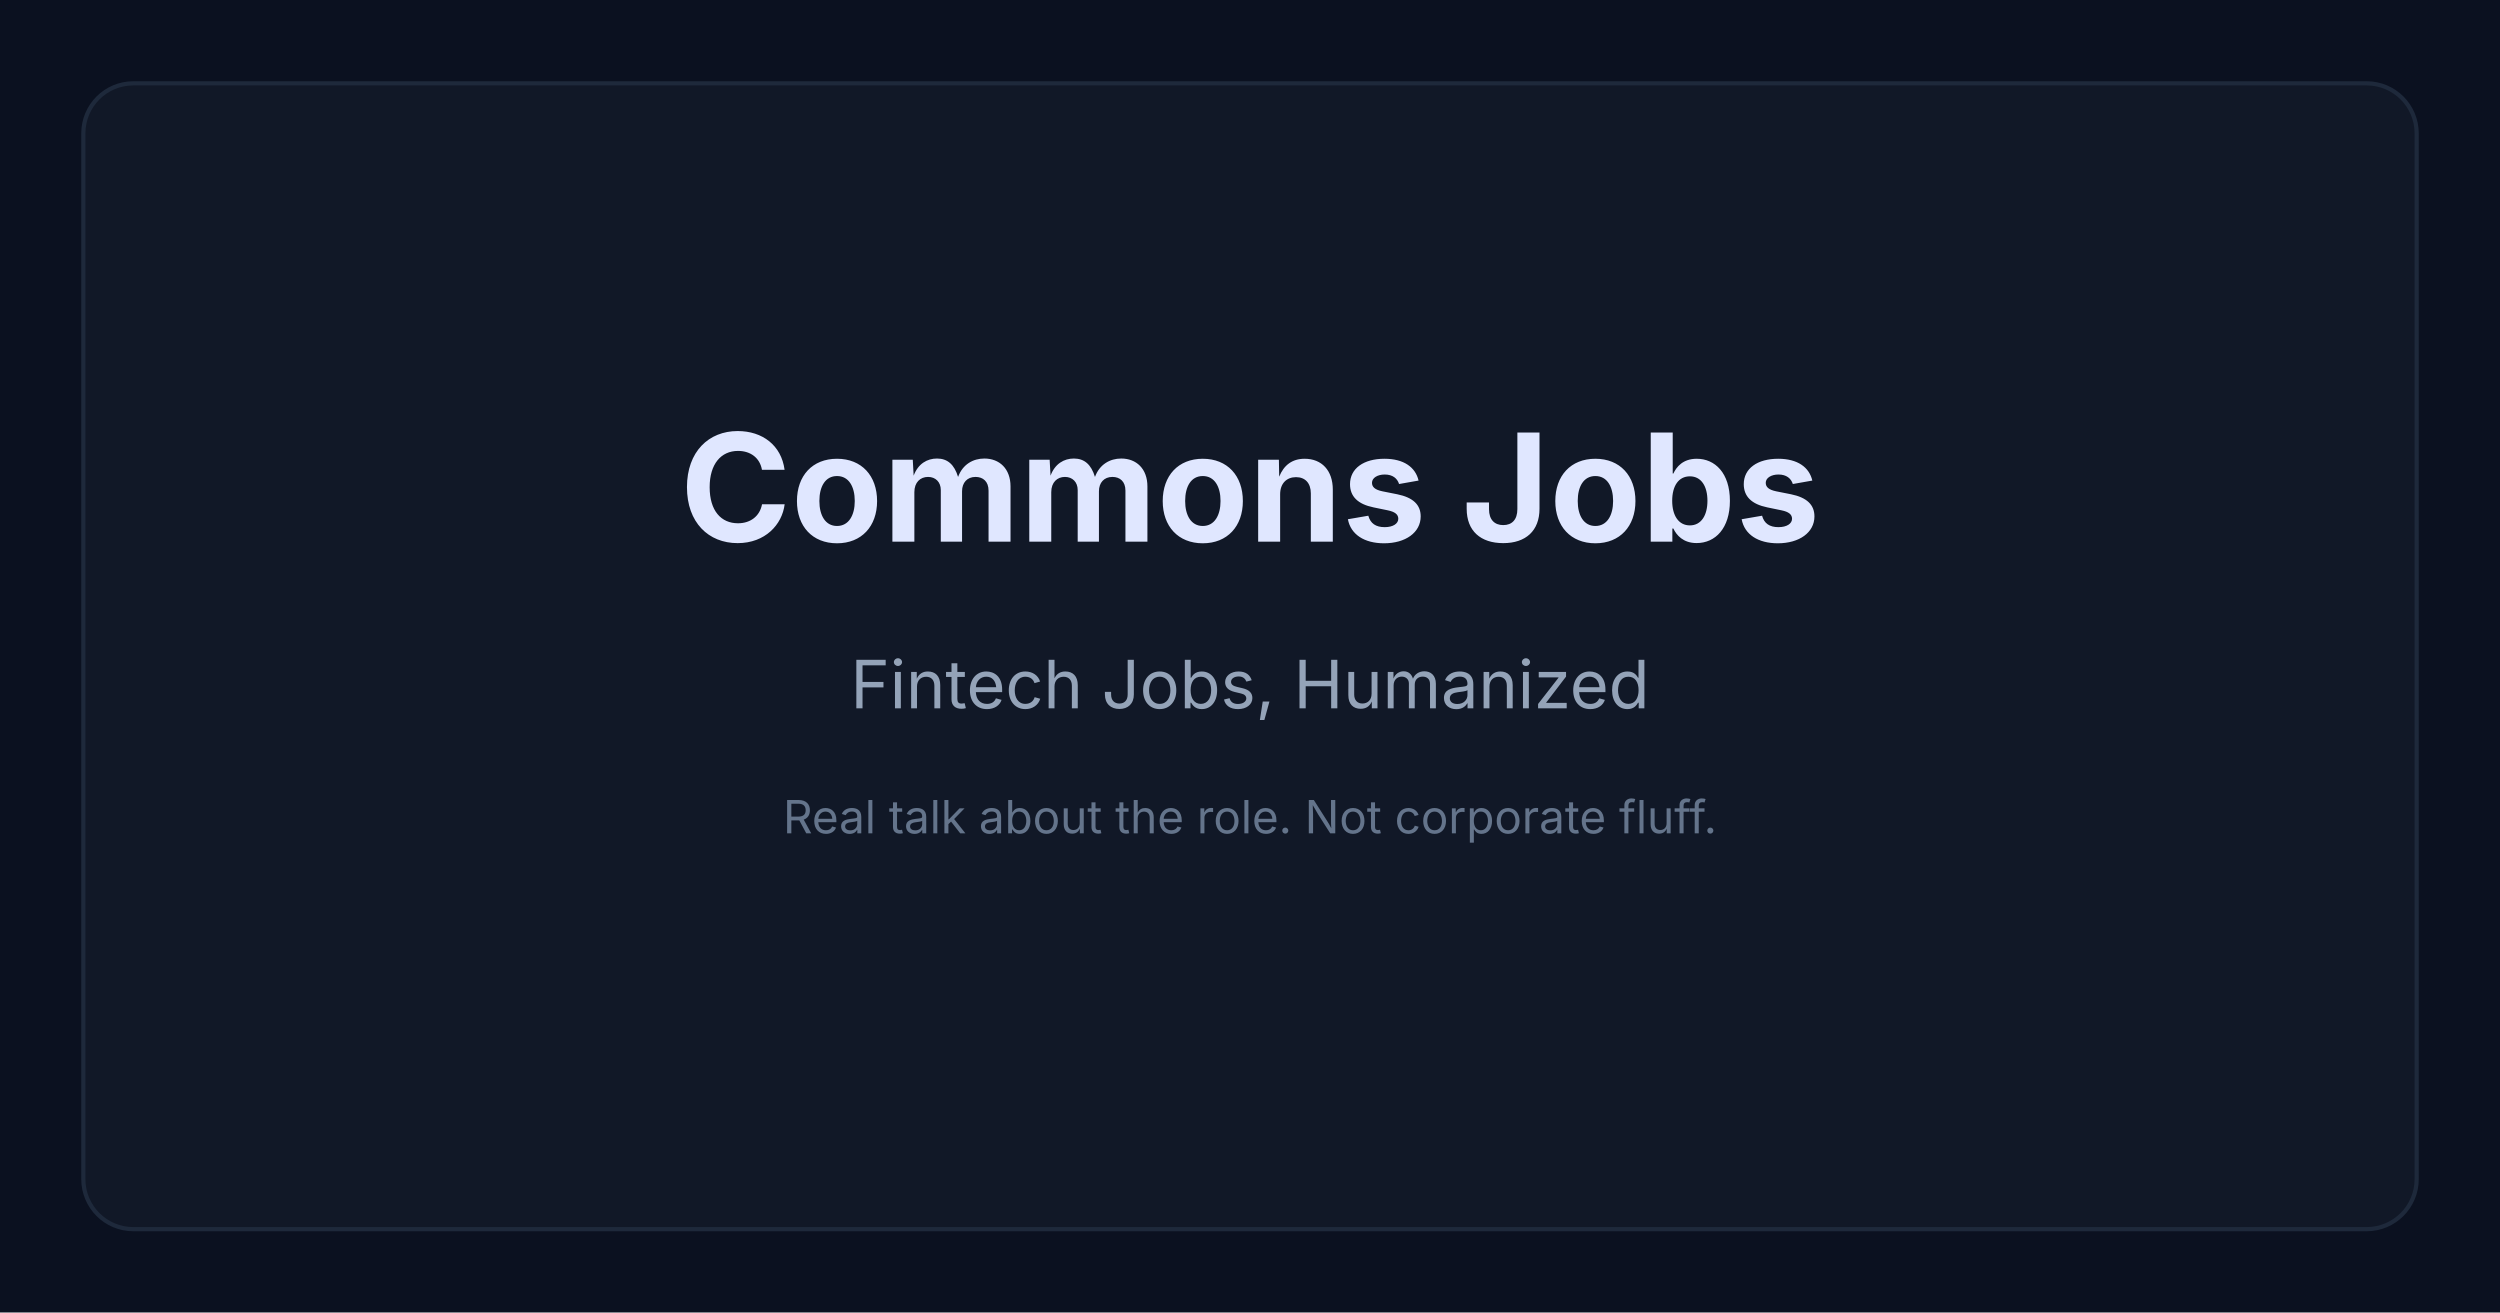
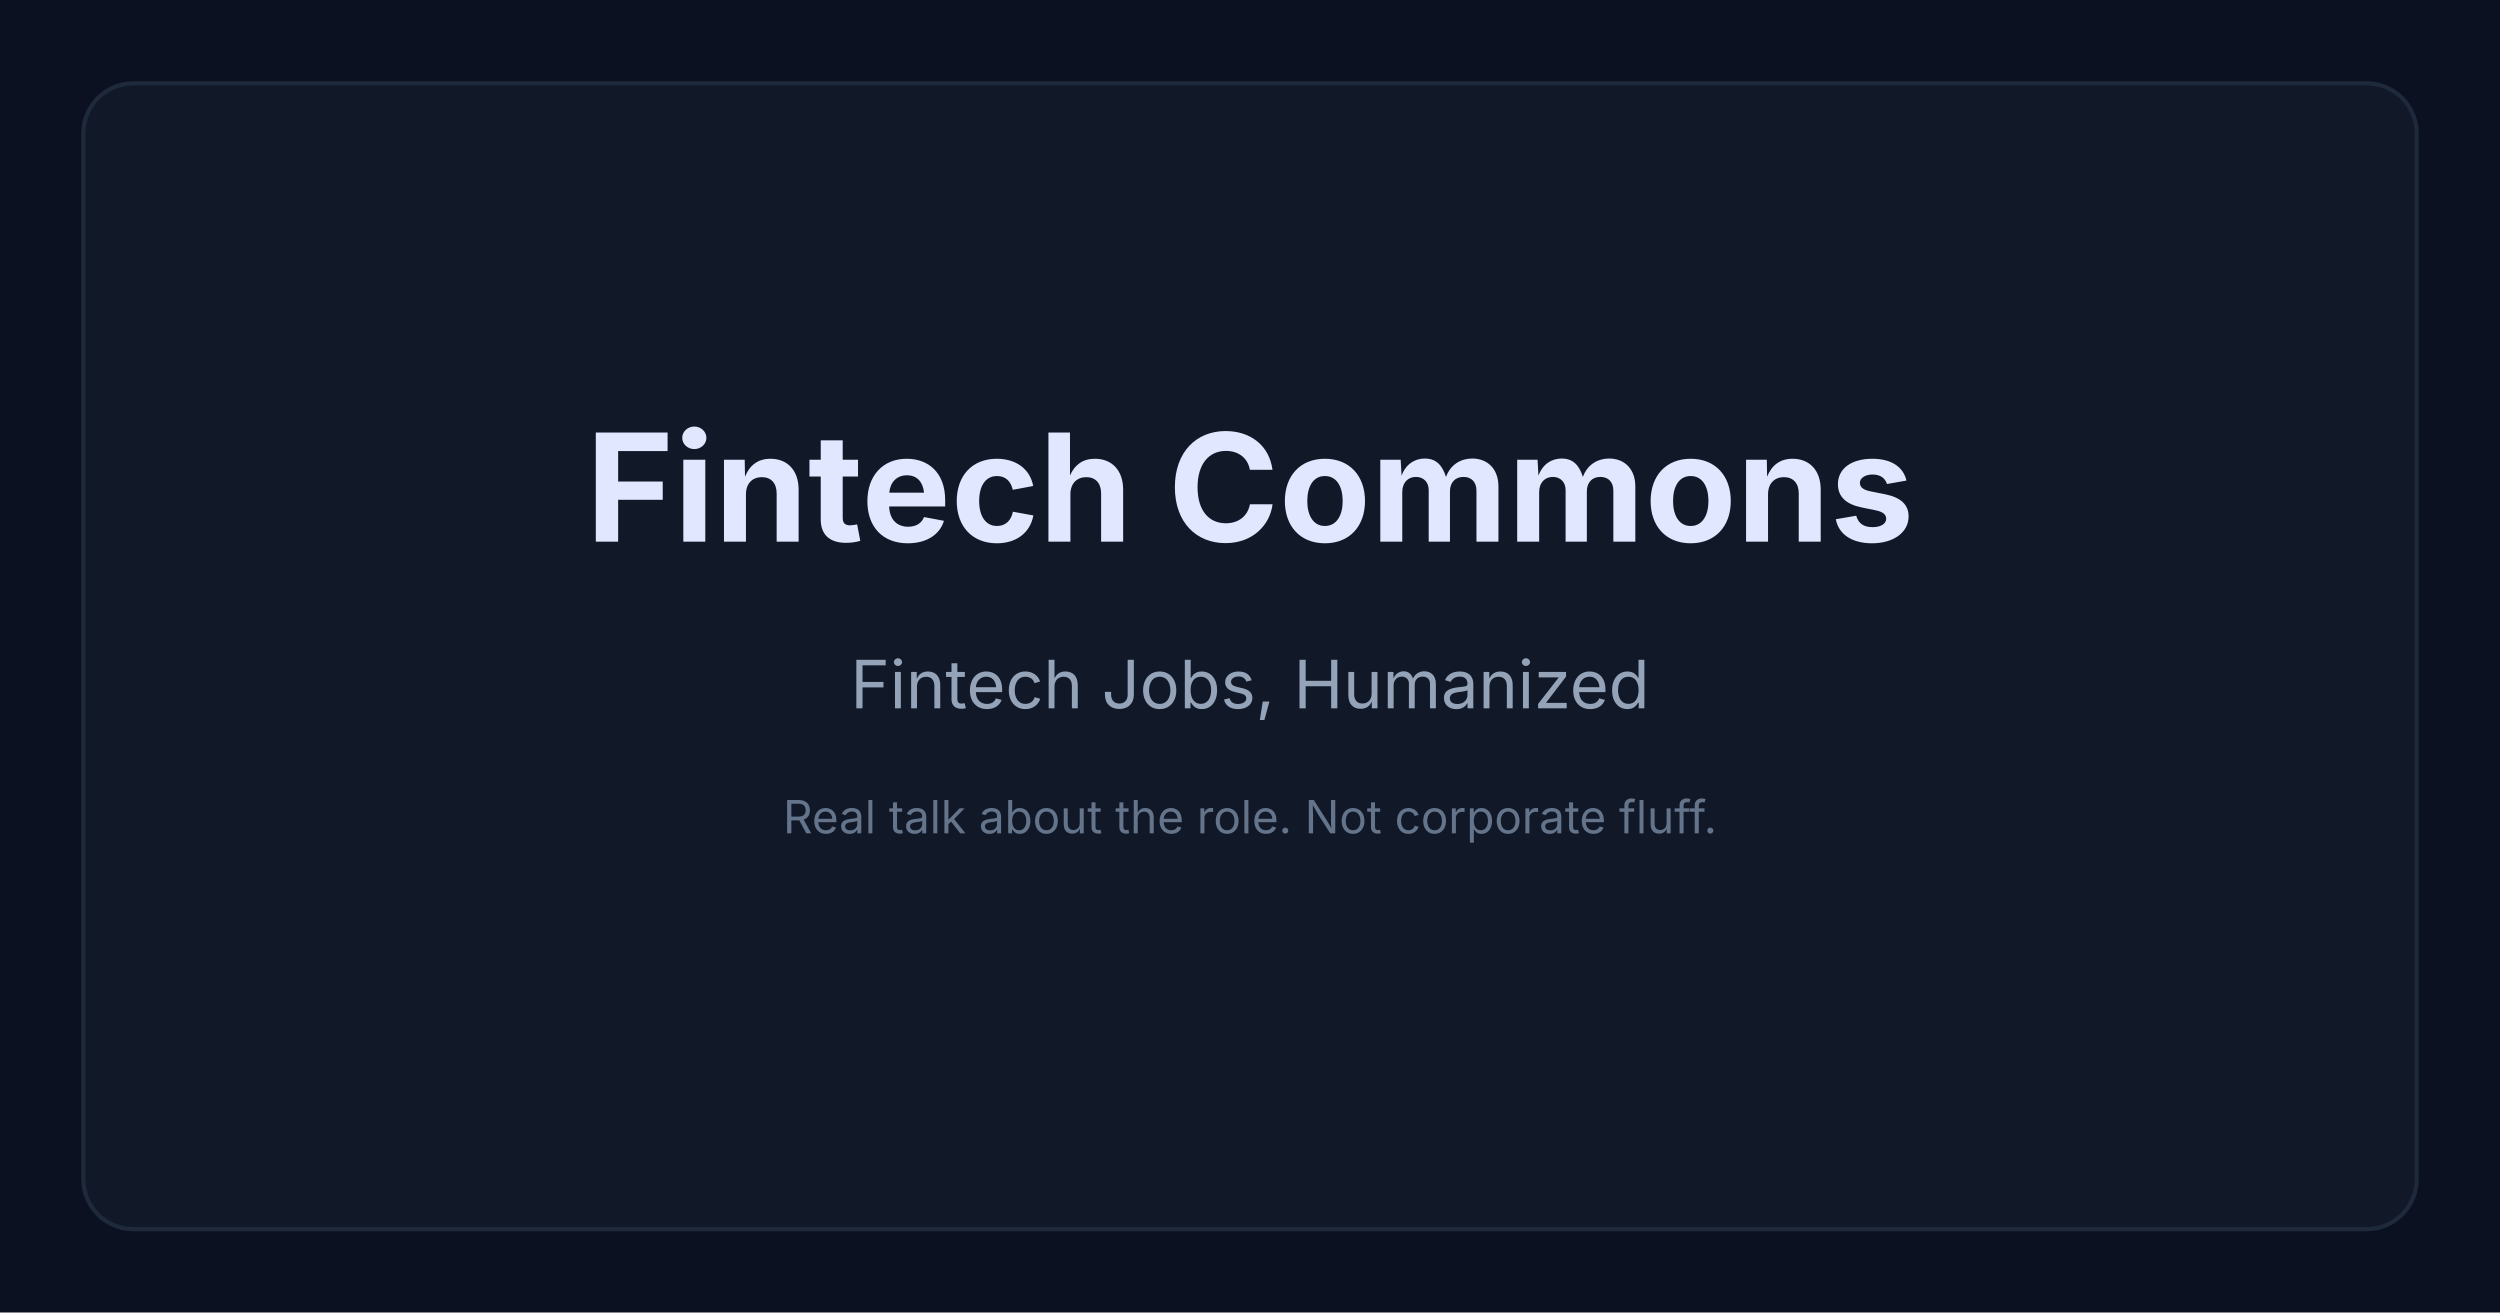
<svg xmlns="http://www.w3.org/2000/svg" width="1200" height="630" viewBox="0 0 1200 630">
  <rect width="1200" height="630" fill="#0B1120" />
  <rect x="40" y="40" width="1120" height="550" rx="24" fill="#111827" stroke="#1E293B" stroke-width="2" />
-   <text x="600" y="260" font-size="72" text-anchor="middle" fill="#E0E7FF" font-family="system-ui, -apple-system, sans-serif" font-weight="700">Commons Jobs</text>
+   <text x="600" y="260" font-size="72" text-anchor="middle" fill="#E0E7FF" font-family="system-ui, -apple-system, sans-serif" font-weight="700">Fintech Commons</text>
  <text x="600" y="340" font-size="32" text-anchor="middle" fill="#94A3B8" font-family="system-ui, -apple-system, sans-serif">Fintech Jobs, Humanized</text>
  <text x="600" y="400" font-size="22" text-anchor="middle" fill="#64748B" font-family="system-ui, -apple-system, sans-serif">Real talk about the role. Not corporate fluff.</text>
</svg>
